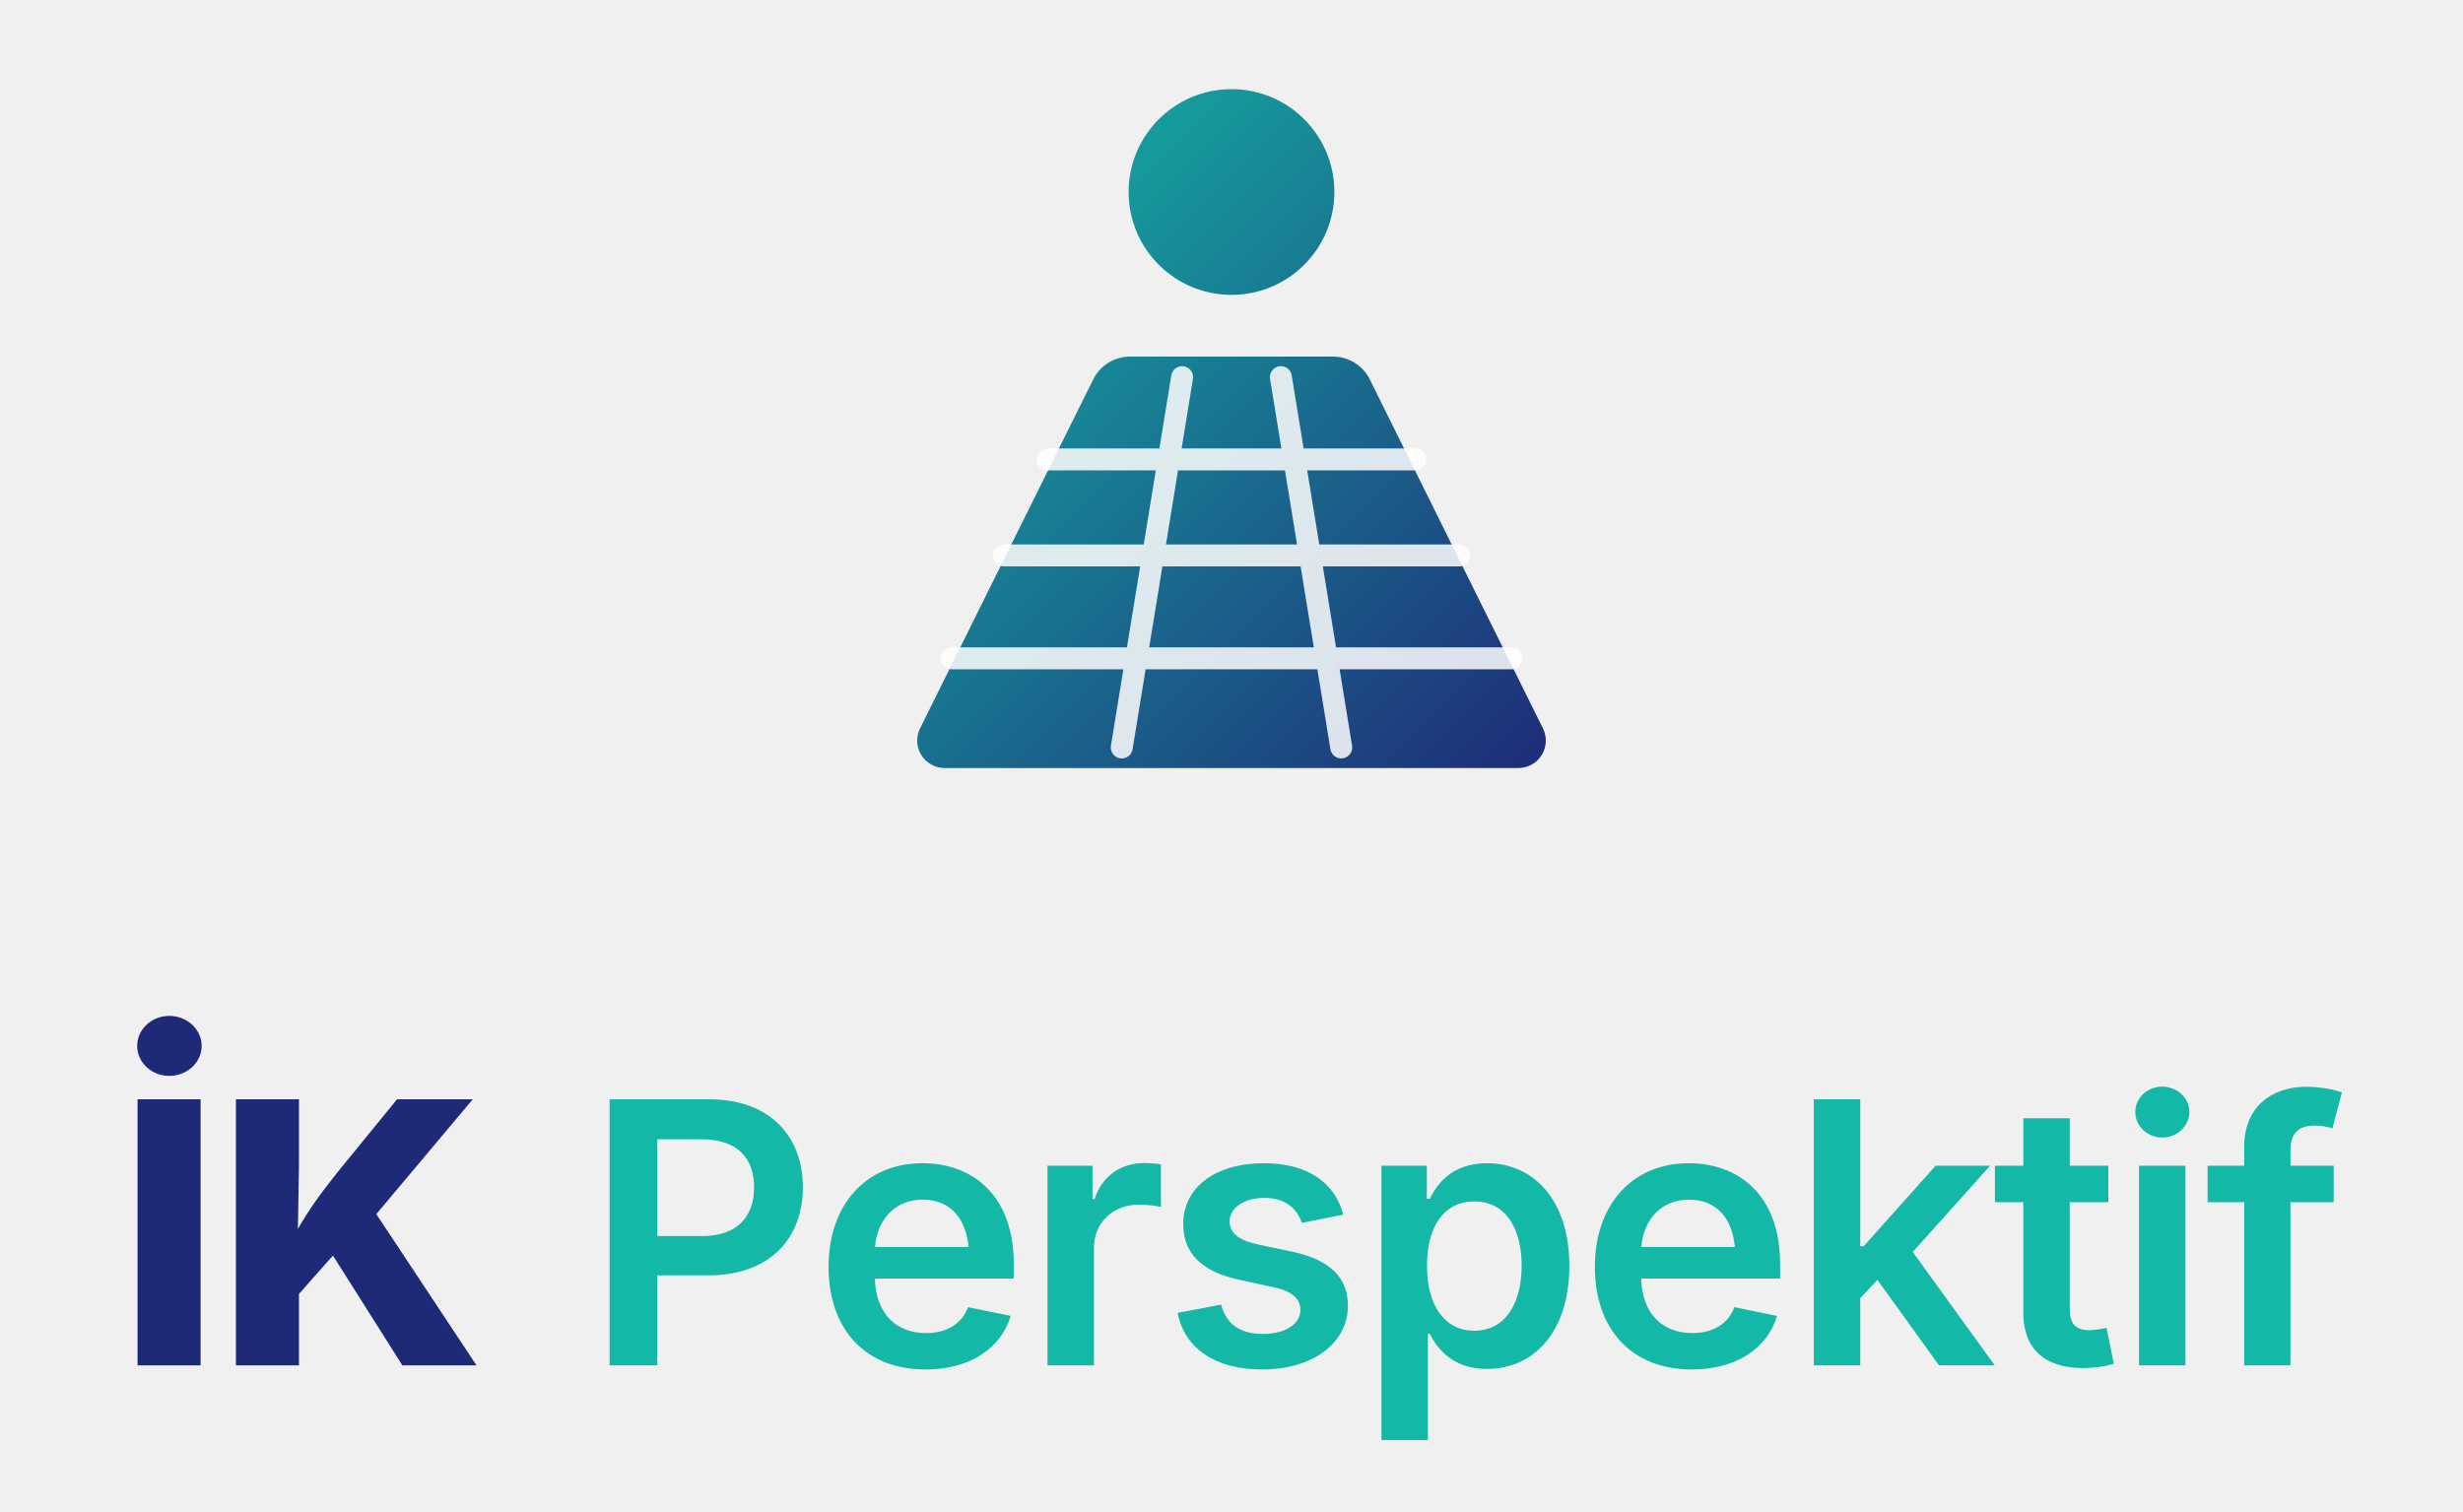
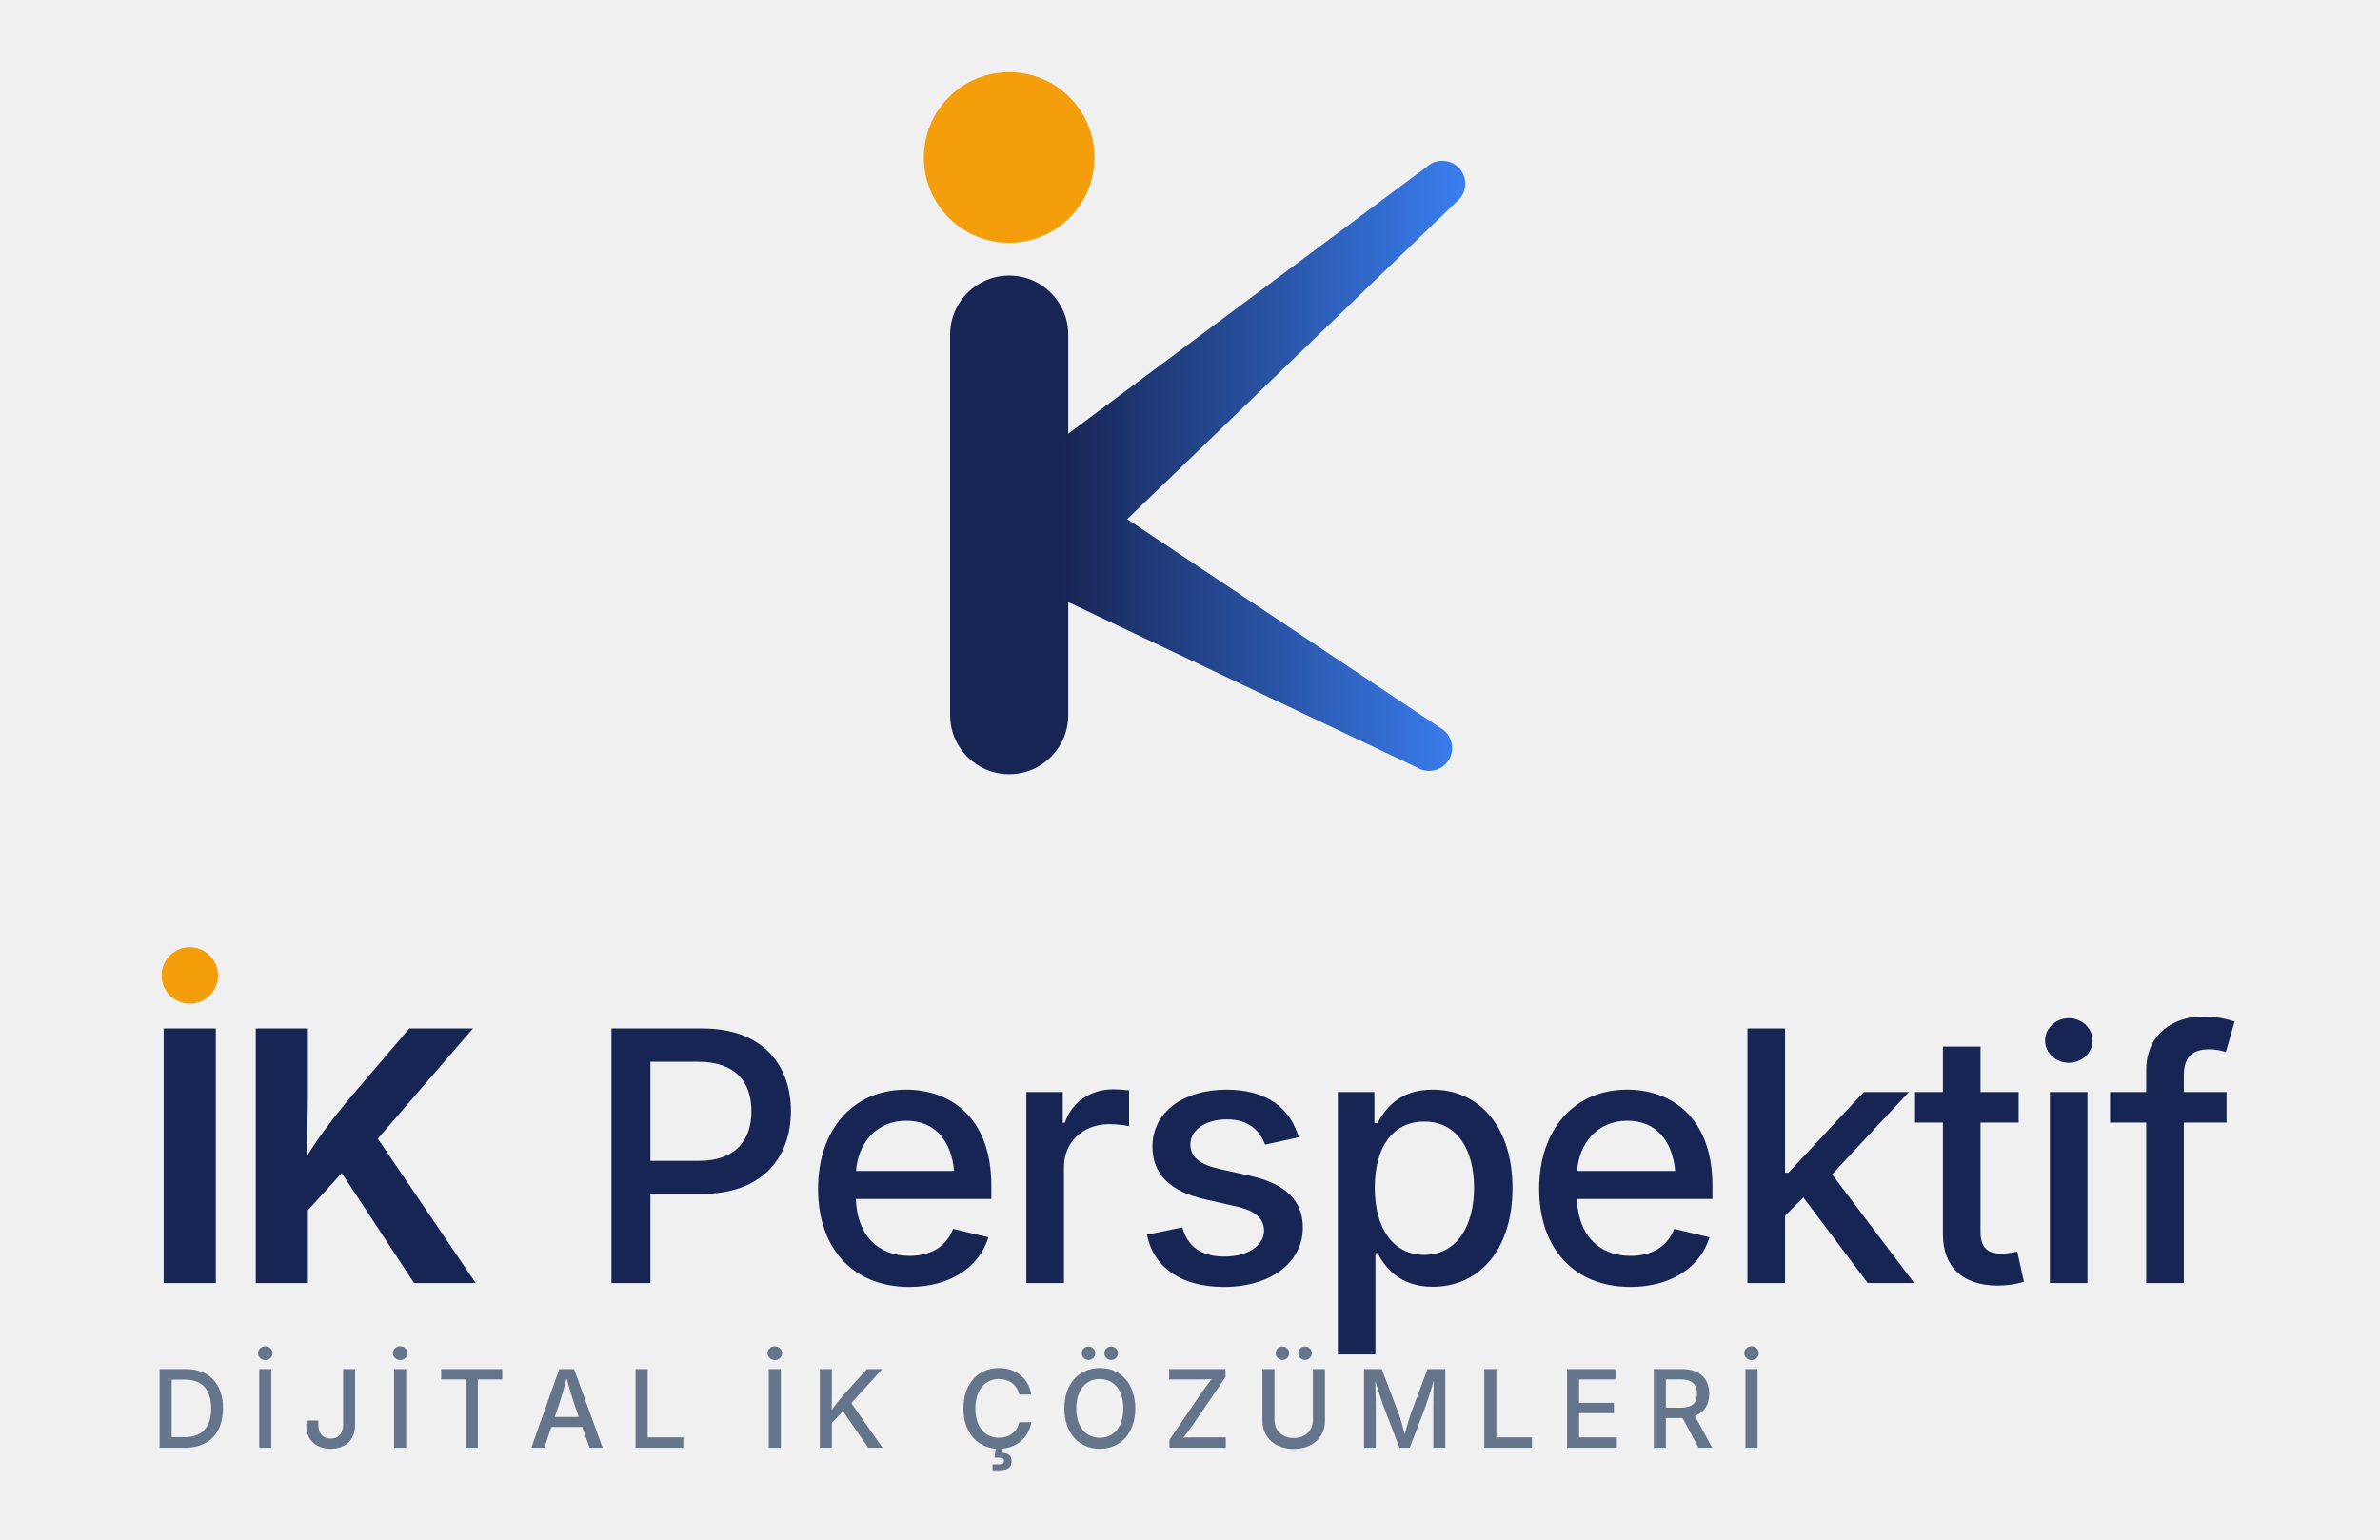
- <svg xmlns="http://www.w3.org/2000/svg" viewBox="0 0 202 124" width="202" height="124" role="img" aria-label="İK Perspektif">
+ <svg xmlns="http://www.w3.org/2000/svg" viewBox="0 0 204 132" width="204" height="132" role="img" aria-label="İK Perspektif">
  <defs>
-     <linearGradient id="g" x1="8" y1="8" x2="56" y2="56" gradientUnits="userSpaceOnUse">
-       <stop offset="0" stop-color="#14B8A6" />
-       <stop offset="1" stop-color="#1E2A78" />
+     <linearGradient id="k" x1="24" y1="0" x2="56" y2="0" gradientUnits="userSpaceOnUse">
+       <stop offset="0" stop-color="#172554" />
+       <stop offset="1" stop-color="#3B82F6" />
    </linearGradient>
  </defs>
-   <g transform="translate(65.0 0) scale(1.125)">
-     <circle cx="32" cy="14" r="7.5" fill="url(#g)" />
-     <path d="M24.6 26h14.8a3 3 0 0 1 2.7 1.7l12.6 25.4A2 2 0 0 1 52.9 56H11.1a2 2 0 0 1-1.8-2.9l12.6-25.4a3 3 0 0 1 2.7-1.7z" fill="url(#g)" />
-     <g stroke="#FFFFFF" stroke-width="1.6" stroke-linecap="round" opacity="0.85" fill="none">
-       <path d="M18.6 33.5h26.8M15.4 40.5h33.2M11.6 48h40.8" />
-       <path d="M28.4 27.5 24 54.5M35.6 27.5 40 54.5" />
-     </g>
+   <g transform="translate(64.00 0) scale(1.125)">
+     <circle cx="20" cy="12" r="6.5" fill="#F59E0B" />
+     <rect x="15.5" y="21" width="9" height="38" rx="4.5" fill="#172554" />
+     <path d="M22.91 45.43L54.13 15.33L51.87 12.67L17.09 38.57zM51.25 14a1.75 1.75 0 1 0 3.50 0a1.75 1.75 0 1 0 -3.50 0zM15.50 42a4.5 4.5 0 1 0 9.00 0a4.5 4.5 0 1 0 -9.00 0z" fill="url(#k)" />
+     <path d="M19.90 43.70L51.14 58.52L52.86 55.48L24.10 36.30zM50.25 57a1.75 1.75 0 1 0 3.50 0a1.75 1.75 0 1 0 -3.50 0zM17.75 40a4.25 4.25 0 1 0 8.50 0a4.25 4.25 0 1 0 -8.50 0z" fill="url(#k)" />
  </g>
-   <path fill="#1E2A78" d="M16.451 90.174H11.28V112.0H16.451ZM13.887 88.255C15.337 88.255 16.539 87.156 16.539 85.794C16.539 84.432 15.337 83.333 13.887 83.333C12.437 83.333 11.25 84.432 11.25 85.794C11.25 87.156 12.437 88.255 13.887 88.255ZM19.349 112.0H24.52V106.141L27.303 102.991L33.001 112.0H39.081L30.863 99.593L38.773 90.174H32.562L27.699 96.136C26.234 97.967 25.282 99.314 24.432 100.809L24.52 95.535V90.174H19.349Z" />
-   <path fill="#14B8A6" d="M49.996 112.0H53.907V104.617H58.096C63.135 104.617 65.845 101.585 65.845 97.396C65.845 93.235 63.179 90.174 58.155 90.174H49.996ZM53.907 101.395V93.455H57.554C60.542 93.455 61.846 95.066 61.846 97.396C61.846 99.725 60.542 101.395 57.583 101.395ZM75.907 112.337C79.554 112.337 82.103 110.594 82.894 107.942L79.393 107.225C78.88 108.616 77.621 109.349 75.951 109.349C73.504 109.349 71.849 107.796 71.747 104.881H83.143V103.68C83.143 97.938 79.657 95.418 75.658 95.418C70.97 95.418 67.953 98.875 67.953 103.914C67.953 109.041 70.97 112.337 75.907 112.337ZM71.761 102.288C71.937 100.105 73.343 98.406 75.672 98.406C77.943 98.406 79.217 99.944 79.437 102.288ZM85.91 112.0H89.718V102.361C89.718 100.281 91.286 98.816 93.41 98.816C94.083 98.816 94.889 98.919 95.211 99.007V95.506C94.845 95.447 94.245 95.403 93.82 95.403C91.945 95.403 90.363 96.473 89.777 98.362H89.601V95.623H85.91ZM103.515 112.337C107.646 112.337 110.546 110.198 110.546 107.093C110.546 104.793 109.067 103.328 105.961 102.669L103.178 102.083C101.508 101.717 100.849 101.116 100.849 100.164C100.849 99.051 102.08 98.26 103.691 98.26C105.449 98.26 106.386 99.168 106.767 100.311L110.166 99.637C109.506 97.103 107.353 95.418 103.647 95.418C99.721 95.418 97.041 97.366 97.041 100.398C97.041 102.801 98.549 104.31 101.64 104.983L104.438 105.584C105.932 105.906 106.65 106.507 106.65 107.459C106.65 108.572 105.463 109.422 103.588 109.422C101.728 109.422 100.585 108.646 100.146 107.02L96.586 107.693C97.158 110.667 99.75 112.337 103.515 112.337ZM113.298 118.123H117.107V109.407H117.268C117.854 110.594 119.128 112.293 121.941 112.293C125.823 112.293 128.708 109.217 128.708 103.841C128.708 98.392 125.735 95.418 121.956 95.418C119.041 95.418 117.839 97.176 117.268 98.333H117.019V95.623H113.298ZM120.916 109.158C118.425 109.158 117.034 107.02 117.034 103.826C117.034 100.633 118.396 98.553 120.916 98.553C123.494 98.553 124.797 100.779 124.797 103.826C124.797 106.902 123.464 109.158 120.916 109.158ZM138.755 112.337C142.403 112.337 144.952 110.594 145.743 107.942L142.242 107.225C141.729 108.616 140.469 109.349 138.799 109.349C136.353 109.349 134.698 107.796 134.595 104.881H145.992V103.68C145.992 97.938 142.505 95.418 138.506 95.418C133.819 95.418 130.801 98.875 130.801 103.914C130.801 109.041 133.819 112.337 138.755 112.337ZM134.61 102.288C134.786 100.105 136.192 98.406 138.521 98.406C140.792 98.406 142.066 99.944 142.286 102.288ZM148.758 112.0H152.567V106.492L153.973 104.983L159.027 112.0H163.597L156.874 102.698L163.216 95.623H158.749L152.845 102.229H152.567V90.174H148.758ZM172.912 95.623H169.748V91.727H165.939V95.623H163.61V98.611H165.939V107.708C165.939 110.608 167.682 112.22 170.817 112.22C171.623 112.22 172.531 112.117 173.366 111.868L172.765 108.924C172.399 109.012 171.725 109.114 171.374 109.114C170.216 109.114 169.748 108.572 169.748 107.386V98.611H172.912ZM175.429 112.0H179.238V95.623H175.429ZM177.333 93.309C178.549 93.309 179.56 92.371 179.56 91.214C179.56 90.057 178.549 89.134 177.333 89.134C176.118 89.134 175.122 90.057 175.122 91.214C175.122 92.371 176.118 93.309 177.333 93.309ZM191.394 95.623H187.849V94.349C187.849 93.06 188.406 92.327 189.841 92.327C190.471 92.327 190.969 92.459 191.292 92.562L192.068 89.603C191.57 89.427 190.486 89.148 189.138 89.148C186.326 89.148 184.055 90.789 184.055 94.056V95.623H181.052V98.611H184.055V112.0H187.849V98.611H191.394Z" />
+   <path fill="#172554" d="M18.498 88.174H14.03V110.0H18.498ZM21.923 110.0H26.391V103.76L29.292 100.566L35.488 110.0H40.776L32.382 97.622L40.542 88.174H35.078L29.731 94.443C28.281 96.201 27.27 97.578 26.318 99.102L26.391 94.136V88.174H21.923Z" />
+   <circle cx="16.27" cy="83.63" r="2.42" fill="#F59E0B" />
+   <path fill="#172554" d="M52.411 110.0H55.75V102.354H60.204C65.272 102.354 67.791 99.292 67.791 95.264C67.791 91.235 65.287 88.174 60.233 88.174H52.411ZM55.75 99.526V91.03H59.852C63.089 91.03 64.408 92.803 64.408 95.264C64.408 97.725 63.089 99.526 59.881 99.526ZM77.941 110.337C81.442 110.337 83.947 108.623 84.723 106.074L81.691 105.356C81.119 106.88 79.772 107.671 77.97 107.671C75.289 107.671 73.473 105.957 73.356 102.793H84.972V101.65C84.972 95.747 81.398 93.418 77.662 93.418C73.077 93.418 70.118 96.89 70.118 101.929C70.118 107.012 73.107 110.337 77.941 110.337ZM73.37 100.391C73.546 98.032 75.099 96.084 77.677 96.084C80.153 96.084 81.544 97.812 81.779 100.391ZM87.973 110.0H91.195V100.054C91.195 97.9 92.836 96.377 95.092 96.377C95.766 96.377 96.542 96.494 96.777 96.553V93.477C96.44 93.433 95.824 93.389 95.414 93.389C93.495 93.389 91.869 94.473 91.269 96.26H91.093V93.623H87.973ZM104.919 110.337C108.918 110.337 111.672 108.228 111.672 105.239C111.672 102.969 110.236 101.504 107.204 100.815L104.567 100.229C102.766 99.819 102.033 99.175 102.033 98.091C102.033 96.86 103.381 95.967 105.153 95.967C107.087 95.967 108.01 96.992 108.435 98.135L111.32 97.505C110.617 95.073 108.669 93.418 105.124 93.418C101.418 93.418 98.781 95.366 98.781 98.296C98.781 100.64 100.246 102.134 103.293 102.822L106.047 103.452C107.6 103.804 108.347 104.478 108.347 105.518C108.347 106.733 107.028 107.729 104.948 107.729C103.044 107.729 101.799 106.938 101.345 105.225L98.313 105.854C98.898 108.755 101.359 110.337 104.919 110.337ZM114.673 116.123H117.895V107.437H118.071C118.643 108.477 119.829 110.322 122.803 110.322C126.787 110.322 129.643 107.144 129.643 101.855C129.643 96.523 126.728 93.418 122.803 93.418C119.741 93.418 118.643 95.278 118.071 96.289H117.808V93.623H114.673ZM122.085 107.583C119.36 107.583 117.837 105.239 117.837 101.826C117.837 98.428 119.316 96.157 122.085 96.157C124.927 96.157 126.348 98.604 126.348 101.826C126.348 105.078 124.883 107.583 122.085 107.583ZM139.749 110.337C143.25 110.337 145.755 108.623 146.531 106.074L143.499 105.356C142.928 106.88 141.58 107.671 139.778 107.671C137.097 107.671 135.281 105.957 135.164 102.793H146.78V101.65C146.78 95.747 143.206 93.418 139.471 93.418C134.886 93.418 131.927 96.89 131.927 101.929C131.927 107.012 134.915 110.337 139.749 110.337ZM135.179 100.391C135.354 98.032 136.907 96.084 139.485 96.084C141.961 96.084 143.352 97.812 143.587 100.391ZM149.781 110.0H153.004V104.229L154.571 102.661L160.093 110.0H164.078L157.032 100.684L163.624 93.623H159.757L153.297 100.537H153.004V88.174H149.781ZM173.026 93.623H169.759V89.727H166.537V93.623H164.149V96.245H166.537V105.84C166.537 108.623 168.251 110.22 171.224 110.22C171.971 110.22 172.792 110.117 173.48 109.883L172.909 107.305C172.513 107.393 171.883 107.48 171.546 107.48C170.272 107.48 169.759 106.895 169.759 105.576V96.245H173.026ZM175.705 110.0H178.927V93.623H175.705ZM177.331 91.118C178.444 91.118 179.367 90.269 179.367 89.214C179.367 88.145 178.444 87.295 177.331 87.295C176.217 87.295 175.294 88.145 175.294 89.214C175.294 90.269 176.217 91.118 177.331 91.118ZM190.849 93.623H187.187V92.188C187.187 90.752 187.817 89.961 189.355 89.961C190.029 89.961 190.483 90.107 190.79 90.195L191.537 87.588C191.098 87.427 190.131 87.148 188.842 87.148C186.249 87.148 183.964 88.687 183.964 91.748V93.623H180.859V96.245H183.964V110.0H187.187V96.245H190.849Z" />
+   <path fill="#64748B" d="M15.875 124.118C17.924 124.118 19.114 122.846 19.114 120.738C19.114 118.644 17.924 117.377 15.939 117.377H13.681V124.118ZM14.713 123.213V118.282H15.871C17.341 118.282 18.101 119.155 18.101 120.738C18.101 122.335 17.341 123.213 15.816 123.213ZM23.252 117.377H22.22V124.118H23.252ZM22.74 116.604C23.084 116.604 23.365 116.341 23.365 116.016C23.365 115.685 23.084 115.423 22.74 115.423C22.397 115.423 22.112 115.685 22.112 116.016C22.112 116.341 22.397 116.604 22.74 116.604ZM28.348 124.208C29.606 124.208 30.434 123.471 30.434 122.154V117.377H29.407V122.163C29.407 122.928 28.986 123.335 28.348 123.335C27.71 123.335 27.29 122.928 27.29 122.163V121.783H26.254V122.159C26.254 123.471 27.091 124.208 28.348 124.208ZM34.811 117.377H33.779V124.118H34.811ZM34.3 116.604C34.643 116.604 34.924 116.341 34.924 116.016C34.924 115.685 34.643 115.423 34.3 115.423C33.956 115.423 33.671 115.685 33.671 116.016C33.671 116.341 33.956 116.604 34.3 116.604ZM37.817 118.264H39.921V124.118H40.957V118.264H43.051V117.377H37.817ZM45.542 124.118H46.66L47.261 122.34H49.912L50.532 124.118H51.649L49.206 117.377H47.94ZM47.555 121.48 47.931 120.367C48.098 119.852 48.306 119.151 48.569 118.187C48.835 119.141 49.039 119.829 49.22 120.367L49.609 121.48ZM54.479 124.118H58.564V123.231H55.511V117.377H54.479ZM66.925 117.377H65.894V124.118H66.925ZM66.414 116.604C66.758 116.604 67.038 116.341 67.038 116.016C67.038 115.685 66.758 115.423 66.414 115.423C66.07 115.423 65.785 115.685 65.785 116.016C65.785 116.341 66.07 116.604 66.414 116.604ZM70.271 124.118H71.302V122.001L72.248 120.987L74.424 124.118H75.645L72.967 120.295L75.618 117.377H74.306L72.415 119.472C71.985 119.956 71.633 120.39 71.289 120.874L71.302 119.531V117.377H70.271ZM85.078 126.045H85.648C86.381 126.045 86.707 125.814 86.707 125.271C86.707 124.787 86.417 124.552 85.838 124.547L85.843 124.199C87.213 124.109 88.2 123.195 88.399 121.933H87.358C87.186 122.792 86.467 123.267 85.626 123.267C84.472 123.267 83.603 122.39 83.603 120.752C83.603 119.123 84.468 118.228 85.626 118.228C86.467 118.228 87.186 118.698 87.358 119.558H88.394C88.168 118.128 87.037 117.287 85.617 117.287C83.87 117.287 82.581 118.59 82.581 120.752C82.581 122.797 83.735 124.072 85.35 124.199L85.241 124.968H85.626C85.942 124.968 86.055 125.04 86.055 125.258C86.055 125.47 85.942 125.547 85.626 125.547H85.078ZM94.273 124.208C96.019 124.208 97.309 122.905 97.309 120.752C97.309 118.59 96.019 117.287 94.273 117.287C92.523 117.287 91.229 118.59 91.229 120.752C91.229 122.905 92.523 124.208 94.273 124.208ZM94.273 123.267C93.115 123.267 92.251 122.381 92.251 120.752C92.251 119.119 93.115 118.228 94.273 118.228C95.422 118.228 96.286 119.114 96.286 120.752C96.286 122.381 95.422 123.267 94.273 123.267ZM93.305 116.595C93.626 116.595 93.884 116.332 93.884 116.016C93.884 115.699 93.626 115.441 93.305 115.441C92.979 115.441 92.722 115.699 92.722 116.016C92.722 116.332 92.979 116.595 93.305 116.595ZM95.241 116.595C95.563 116.595 95.825 116.332 95.825 116.016C95.825 115.699 95.563 115.441 95.241 115.441C94.92 115.441 94.658 115.699 94.658 116.016C94.658 116.332 94.92 116.595 95.241 116.595ZM100.238 124.118H105.07V123.231H102.776C102.324 123.231 101.876 123.231 101.428 123.254C101.686 122.928 101.944 122.598 102.17 122.267L105.043 118.065V117.377H100.211V118.264H102.523C102.966 118.264 103.409 118.264 103.853 118.241C103.609 118.549 103.369 118.856 103.156 119.164L100.238 123.439ZM110.895 124.222C112.505 124.222 113.573 123.217 113.573 121.801V117.377H112.537V121.716C112.537 122.625 111.908 123.285 110.895 123.285C109.877 123.285 109.239 122.625 109.239 121.716V117.377H108.207V121.801C108.207 123.217 109.27 124.222 110.895 124.222ZM111.863 116.595C112.184 116.595 112.446 116.332 112.446 116.016C112.446 115.699 112.184 115.441 111.863 115.441C111.541 115.441 111.279 115.699 111.279 116.016C111.279 116.332 111.541 116.595 111.863 116.595ZM109.926 116.595C110.243 116.595 110.505 116.332 110.505 116.016C110.505 115.699 110.243 115.441 109.926 115.441C109.601 115.441 109.338 115.699 109.338 116.016C109.338 116.332 109.601 116.595 109.926 116.595ZM116.918 124.118H117.923V120.49C117.923 119.974 117.9 119.11 117.882 118.404C118.14 119.236 118.407 120.082 118.561 120.49L119.958 124.118H120.841L122.22 120.49C122.374 120.069 122.655 119.2 122.894 118.381C122.881 119.132 122.858 119.992 122.858 120.49V124.118H123.885V117.377H122.356L120.908 121.245C120.777 121.616 120.565 122.367 120.406 122.969C120.252 122.353 120.04 121.607 119.909 121.245L118.438 117.377H116.918ZM127.226 124.118H131.311V123.231H128.258V117.377H127.226ZM134.318 124.118H138.588V123.231H135.349V121.155H138.335V120.272H135.349V118.264H138.561V117.377H134.318ZM141.758 124.118H142.789V121.571H144.164C144.182 121.571 144.205 121.571 144.223 121.571L145.589 124.118H146.761L145.277 121.394C146.096 121.087 146.508 120.399 146.508 119.494C146.508 118.25 145.734 117.377 144.173 117.377H141.758ZM142.789 120.689V118.259H144.056C145.051 118.259 145.463 118.734 145.463 119.494C145.463 120.25 145.051 120.689 144.065 120.689ZM150.645 117.377H149.614V124.118H150.645ZM150.134 116.604C150.478 116.604 150.758 116.341 150.758 116.016C150.758 115.685 150.478 115.423 150.134 115.423C149.79 115.423 149.505 115.685 149.505 116.016C149.505 116.341 149.79 116.604 150.134 116.604Z" />
</svg>
